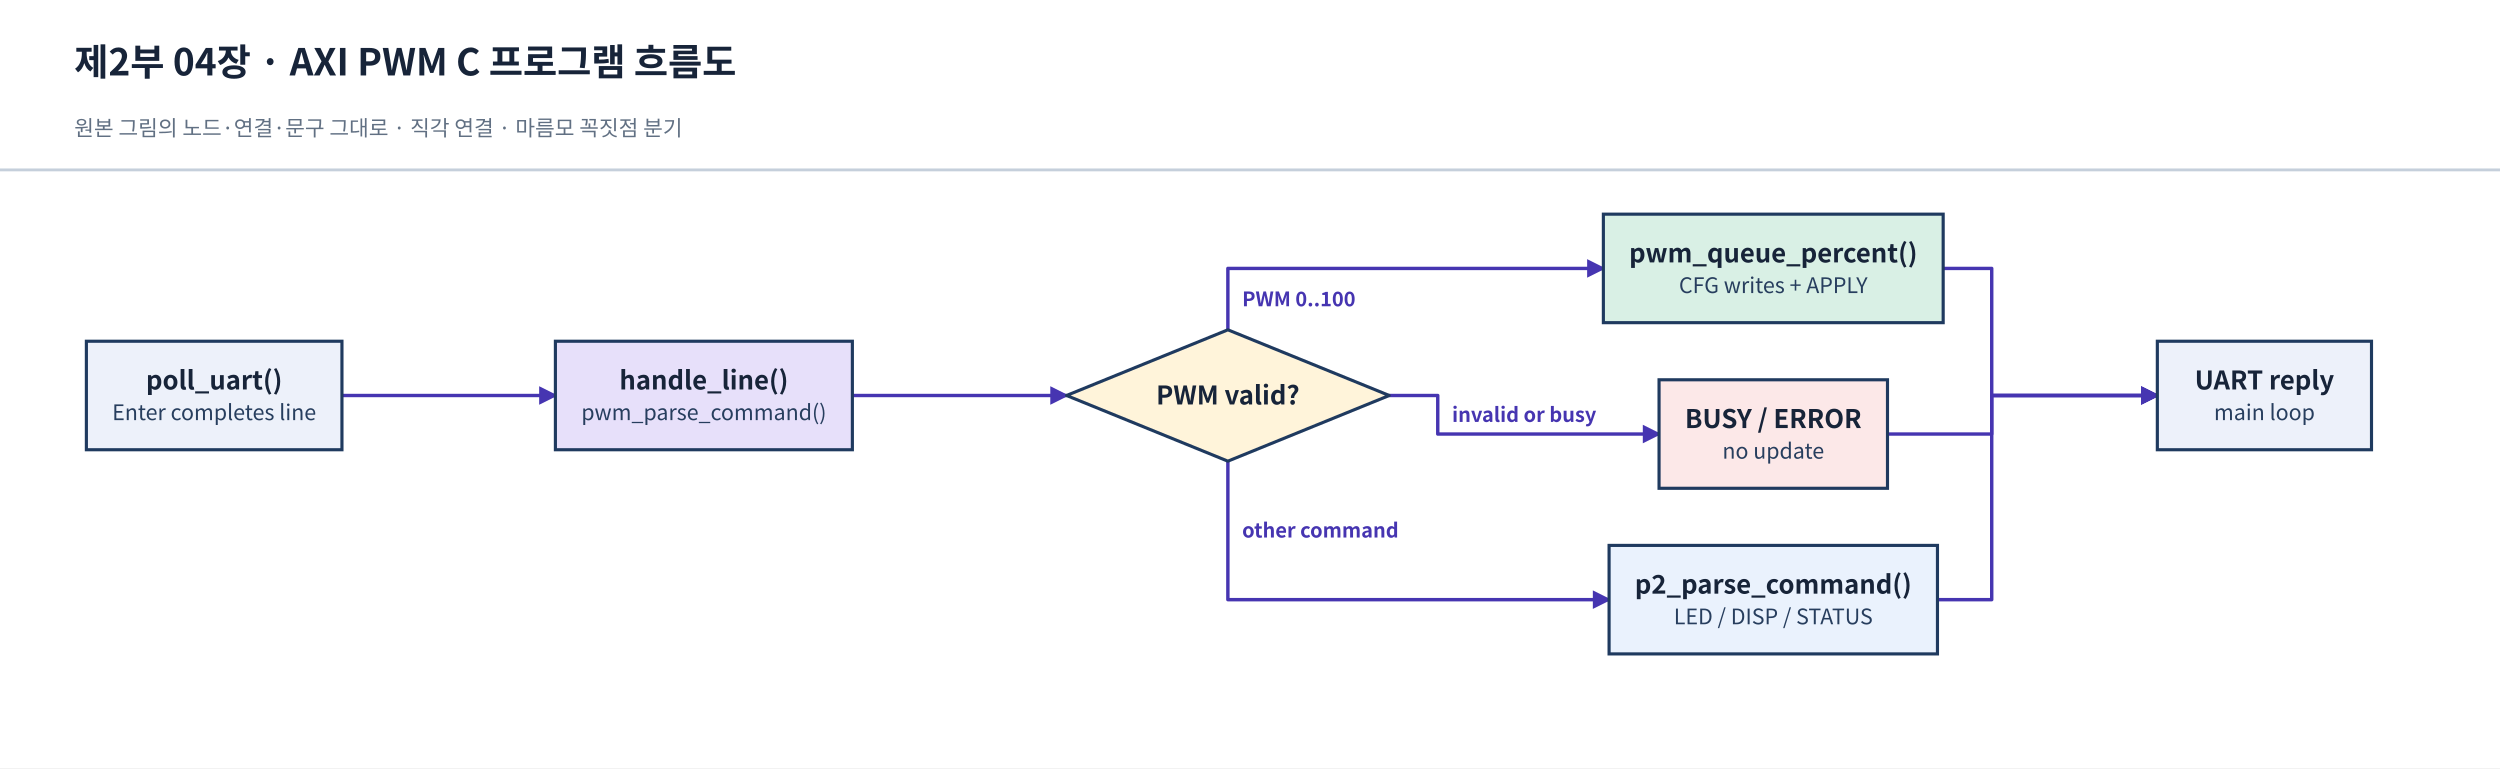
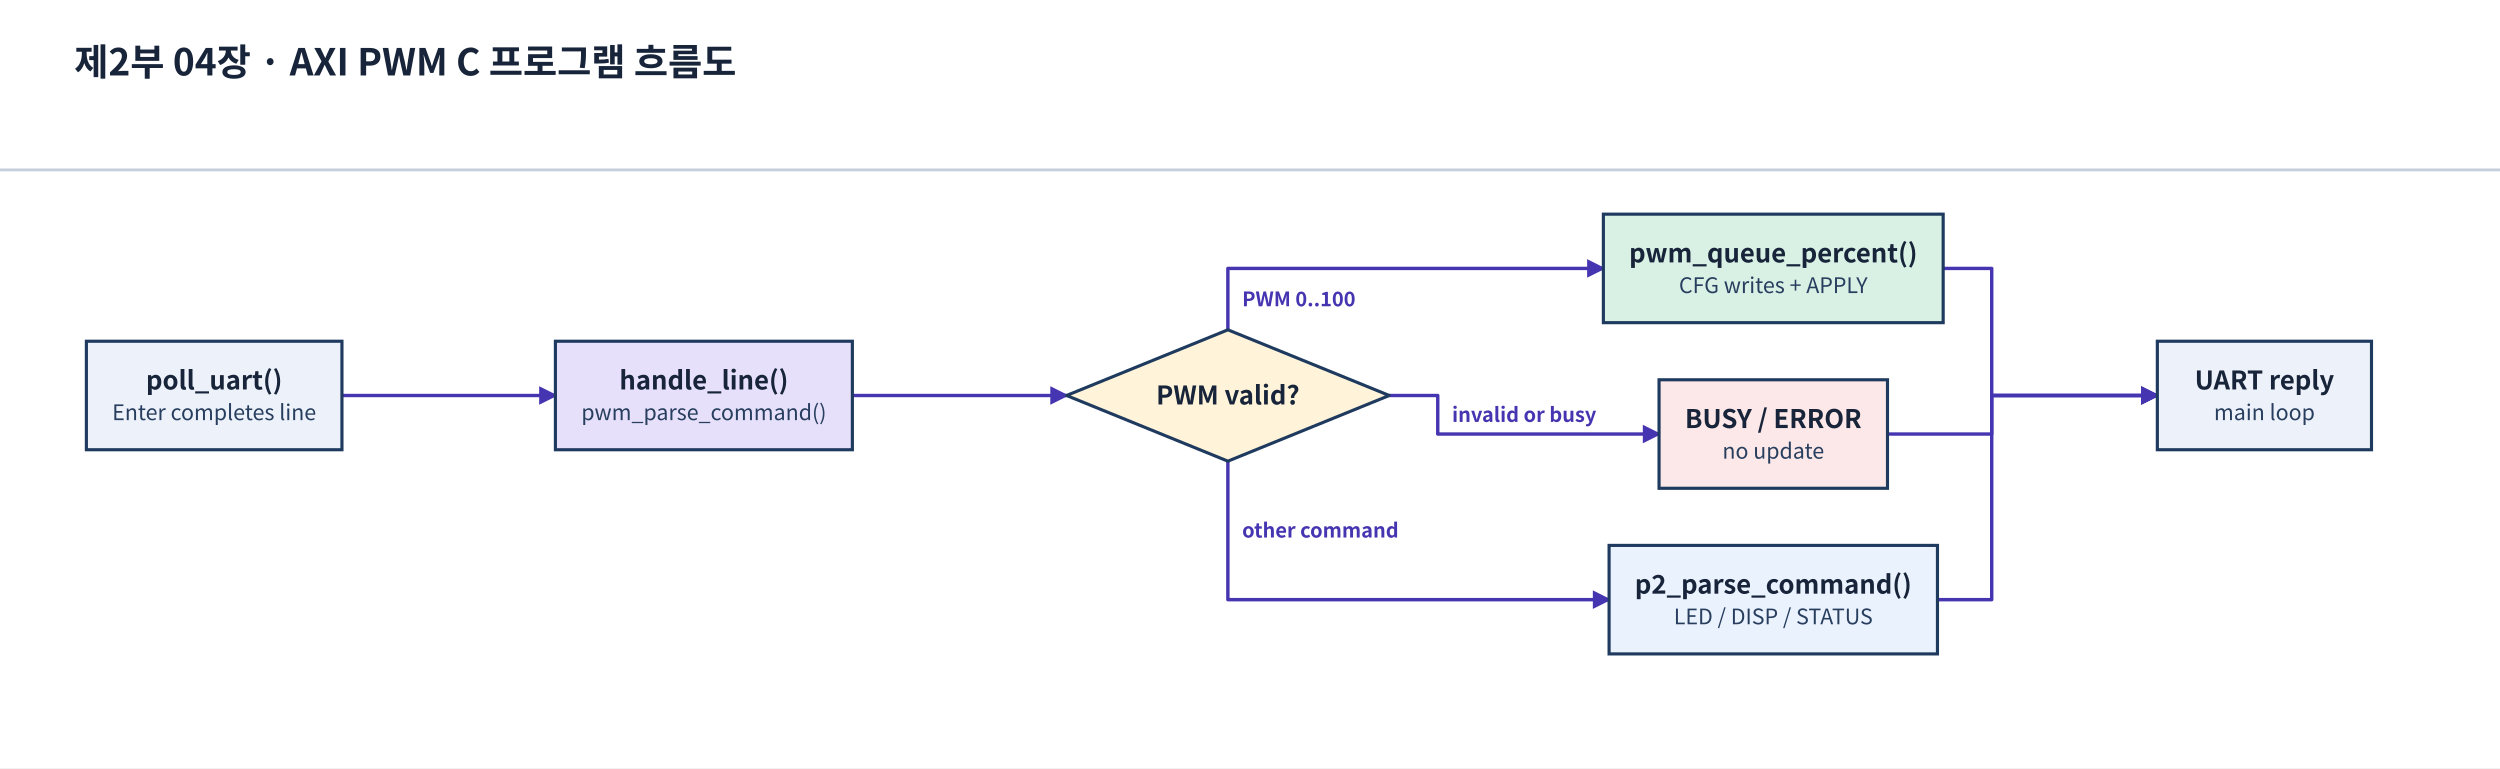
<svg xmlns="http://www.w3.org/2000/svg" id="canvas" width="1751" height="538" viewBox="0 0 1751 538" aria-label="편집 가능한 수직형 플로우차트" version="1.1">
  <defs>
    <marker id="arrowhead-0" markerWidth="13" markerHeight="13" refX="11.375" refY="6.5" orient="auto" markerUnits="userSpaceOnUse">
      <path d="M 0 0 L 13 6.5 L 0 13 z" fill="#4635B1" />
    </marker>
    <marker id="arrowhead-1" markerWidth="13" markerHeight="13" refX="11.375" refY="6.5" orient="auto" markerUnits="userSpaceOnUse">
      <path d="M 0 0 L 13 6.5 L 0 13 z" fill="#4635B1" />
    </marker>
    <marker id="arrowhead-2" markerWidth="13" markerHeight="13" refX="11.375" refY="6.5" orient="auto" markerUnits="userSpaceOnUse">
      <path d="M 0 0 L 13 6.5 L 0 13 z" fill="#4635B1" />
    </marker>
    <marker id="arrowhead-3" markerWidth="13" markerHeight="13" refX="11.375" refY="6.5" orient="auto" markerUnits="userSpaceOnUse">
      <path d="M 0 0 L 13 6.5 L 0 13 z" fill="#4635B1" />
    </marker>
    <marker id="arrowhead-4" markerWidth="13" markerHeight="13" refX="11.375" refY="6.5" orient="auto" markerUnits="userSpaceOnUse">
      <path d="M 0 0 L 13 6.5 L 0 13 z" fill="#4635B1" />
    </marker>
    <marker id="arrowhead-5" markerWidth="13" markerHeight="13" refX="11.375" refY="6.5" orient="auto" markerUnits="userSpaceOnUse">
      <path d="M 0 0 L 13 6.5 L 0 13 z" fill="#4635B1" />
    </marker>
    <marker id="arrowhead-6" markerWidth="13" markerHeight="13" refX="11.375" refY="6.5" orient="auto" markerUnits="userSpaceOnUse">
      <path d="M 0 0 L 13 6.5 L 0 13 z" fill="#4635B1" />
    </marker>
    <marker id="arrowhead-7" markerWidth="13" markerHeight="13" refX="11.375" refY="6.5" orient="auto" markerUnits="userSpaceOnUse">
      <path d="M 0 0 L 13 6.5 L 0 13 z" fill="#4635B1" />
    </marker>
  </defs>
  <rect x="0" y="0" width="1751" height="538" fill="#fff" />
  <g data-heading="title">
    <text x="52" y="52.84" font-size="26" font-weight="780" fill="#172439" text-anchor="start" class="heading-text" font-family="Noto Sans KR, Noto Sans CJK KR, Malgun Gothic, sans-serif">제2부 04장 · AXI PWM C 프로그램 흐름도</text>
  </g>
  <g data-heading="subtitle">
-     <text x="52" y="95.1" font-size="15" font-weight="400" fill="#617083" text-anchor="start" class="heading-text" font-family="Noto Sans KR, Noto Sans CJK KR, Malgun Gothic, sans-serif">원본 그림의 노드·연결·문구 그대로 · 직각 연결 · 마름모 꼭짓점 분기</text>
+     <text x="52" y="95.1" font-size="15" font-weight="400" fill="#617083" text-anchor="start" class="heading-text" font-family="Noto Sans KR, Noto Sans CJK KR, Malgun Gothic, sans-serif" />
  </g>
  <line x1="0" y1="119" x2="1751" y2="119" stroke="#c5cfdb" stroke-width="2" pointer-events="none" data-role="heading-divider" />
  <g id="edges">
    <g data-edge="e1" class="edge">
      <path d="M 239.5 277 L 389 277" fill="none" stroke="#4635B1" stroke-width="2.4" stroke-linejoin="round" stroke-linecap="round" marker-end="url(#arrowhead-0)" />
    </g>
    <g data-edge="e2" class="edge">
      <path d="M 597 277 L 747 277" fill="none" stroke="#4635B1" stroke-width="2.4" stroke-linejoin="round" stroke-linecap="round" marker-end="url(#arrowhead-1)" />
    </g>
    <g data-edge="e3" class="edge">
      <path d="M 860 231 L 860 188 L 1123 188" fill="none" stroke="#4635B1" stroke-width="2.4" stroke-linejoin="round" stroke-linecap="round" marker-end="url(#arrowhead-2)" />
      <text x="870" y="214.5" text-anchor="start" font-size="14" font-weight="750" fill="#4635B1" class="edge-label" font-family="Noto Sans KR, Noto Sans CJK KR, Malgun Gothic, sans-serif">PWM 0..100</text>
    </g>
    <g data-edge="e4" class="edge">
      <path d="M 973 277 L 1007 277 L 1007 304 L 1162 304" fill="none" stroke="#4635B1" stroke-width="2.4" stroke-linejoin="round" stroke-linecap="round" marker-end="url(#arrowhead-3)" />
      <text x="1017" y="295.5" text-anchor="start" font-size="14" font-weight="750" fill="#4635B1" class="edge-label" font-family="Noto Sans KR, Noto Sans CJK KR, Malgun Gothic, sans-serif">invalid or busy</text>
    </g>
    <g data-edge="e5" class="edge">
      <path d="M 860 323 L 860 420 L 1127 420" fill="none" stroke="#4635B1" stroke-width="2.4" stroke-linejoin="round" stroke-linecap="round" marker-end="url(#arrowhead-4)" />
      <text x="870" y="376.5" text-anchor="start" font-size="14" font-weight="750" fill="#4635B1" class="edge-label" font-family="Noto Sans KR, Noto Sans CJK KR, Malgun Gothic, sans-serif">other command</text>
    </g>
    <g data-edge="e6" class="edge">
      <path d="M 1361 188 L 1395 188 L 1395 277 L 1511 277" fill="none" stroke="#4635B1" stroke-width="2.4" stroke-linejoin="round" stroke-linecap="round" marker-end="url(#arrowhead-5)" />
    </g>
    <g data-edge="e7" class="edge">
      <path d="M 1322 304 L 1395 304 L 1395 277 L 1511 277" fill="none" stroke="#4635B1" stroke-width="2.4" stroke-linejoin="round" stroke-linecap="round" marker-end="url(#arrowhead-6)" />
    </g>
    <g data-edge="e8" class="edge">
      <path d="M 1357 420 L 1395 420 L 1395 277 L 1511 277" fill="none" stroke="#4635B1" stroke-width="2.4" stroke-linejoin="round" stroke-linecap="round" marker-end="url(#arrowhead-7)" />
    </g>
  </g>
  <g id="nodes">
    <g data-node="poll" class="node">
      <rect x="60.5" y="239" width="179" height="76" fill="#edf1fa" stroke="#1F3A5F" stroke-width="2.2" class="node-shape" pointer-events="all" />
      <text x="150" y="266.5" text-anchor="middle" dominant-baseline="middle" pointer-events="none" font-size="18" font-weight="750" fill="#172439" font-family="Noto Sans KR, Noto Sans CJK KR, Malgun Gothic, sans-serif">poll_uart()</text>
      <text x="150" y="289" text-anchor="middle" dominant-baseline="middle" pointer-events="none" font-size="15" font-weight="400" fill="#273e5e" font-family="Noto Sans KR, Noto Sans CJK KR, Malgun Gothic, sans-serif">Enter completes line</text>
    </g>
    <g data-node="dispatch" class="node">
      <rect x="389" y="239" width="208" height="76" fill="#e7e0fa" stroke="#1F3A5F" stroke-width="2.2" class="node-shape" pointer-events="all" />
      <text x="493" y="266.5" text-anchor="middle" dominant-baseline="middle" pointer-events="none" font-size="18" font-weight="750" fill="#172439" font-family="Noto Sans KR, Noto Sans CJK KR, Malgun Gothic, sans-serif">handle_line()</text>
      <text x="493" y="289" text-anchor="middle" dominant-baseline="middle" pointer-events="none" font-size="15" font-weight="400" fill="#273e5e" font-family="Noto Sans KR, Noto Sans CJK KR, Malgun Gothic, sans-serif">pwm_parse_command()</text>
    </g>
    <g data-node="valid" class="node">
      <polygon points="860,231 973,277 860,323 747,277" fill="#fff4da" stroke="#1F3A5F" stroke-width="2.2" stroke-linejoin="round" class="node-shape" pointer-events="all" />
      <text x="860" y="277" text-anchor="middle" dominant-baseline="middle" pointer-events="none" font-size="18" font-weight="750" fill="#172439" font-family="Noto Sans KR, Noto Sans CJK KR, Malgun Gothic, sans-serif">PWM valid?</text>
    </g>
    <g data-node="queue" class="node">
      <rect x="1123" y="150" width="238" height="76" fill="#d9f0e5" stroke="#1F3A5F" stroke-width="2.2" class="node-shape" pointer-events="all" />
      <text x="1242" y="177.5" text-anchor="middle" dominant-baseline="middle" pointer-events="none" font-size="18" font-weight="750" fill="#172439" font-family="Noto Sans KR, Noto Sans CJK KR, Malgun Gothic, sans-serif">pwm_queue_percent()</text>
      <text x="1242" y="200" text-anchor="middle" dominant-baseline="middle" pointer-events="none" font-size="15" font-weight="400" fill="#273e5e" font-family="Noto Sans KR, Noto Sans CJK KR, Malgun Gothic, sans-serif">CFG writes + APPLY</text>
    </g>
    <g data-node="busy" class="node">
      <rect x="1162" y="266" width="160" height="76" fill="#fce8e8" stroke="#1F3A5F" stroke-width="2.2" class="node-shape" pointer-events="all" />
      <text x="1242" y="293.5" text-anchor="middle" dominant-baseline="middle" pointer-events="none" font-size="18" font-weight="750" fill="#172439" font-family="Noto Sans KR, Noto Sans CJK KR, Malgun Gothic, sans-serif">BUSY / ERROR</text>
      <text x="1242" y="316" text-anchor="middle" dominant-baseline="middle" pointer-events="none" font-size="15" font-weight="400" fill="#273e5e" font-family="Noto Sans KR, Noto Sans CJK KR, Malgun Gothic, sans-serif">no update</text>
    </g>
    <g data-node="legacy" class="node">
      <rect x="1127" y="382" width="230" height="76" fill="#eaf2fd" stroke="#1F3A5F" stroke-width="2.2" class="node-shape" pointer-events="all" />
      <text x="1242" y="409.5" text-anchor="middle" dominant-baseline="middle" pointer-events="none" font-size="18" font-weight="750" fill="#172439" font-family="Noto Sans KR, Noto Sans CJK KR, Malgun Gothic, sans-serif">p2_parse_command()</text>
      <text x="1242" y="432" text-anchor="middle" dominant-baseline="middle" pointer-events="none" font-size="15" font-weight="400" fill="#273e5e" font-family="Noto Sans KR, Noto Sans CJK KR, Malgun Gothic, sans-serif">LED / DISP / STATUS</text>
    </g>
    <g data-node="reply" class="node">
      <rect x="1511" y="239" width="150" height="76" fill="#edf1fa" stroke="#1F3A5F" stroke-width="2.2" class="node-shape" pointer-events="all" />
      <text x="1586" y="266.5" text-anchor="middle" dominant-baseline="middle" pointer-events="none" font-size="18" font-weight="750" fill="#172439" font-family="Noto Sans KR, Noto Sans CJK KR, Malgun Gothic, sans-serif">UART reply</text>
      <text x="1586" y="289" text-anchor="middle" dominant-baseline="middle" pointer-events="none" font-size="15" font-weight="400" fill="#273e5e" font-family="Noto Sans KR, Noto Sans CJK KR, Malgun Gothic, sans-serif">main loop</text>
    </g>
  </g>
</svg>
